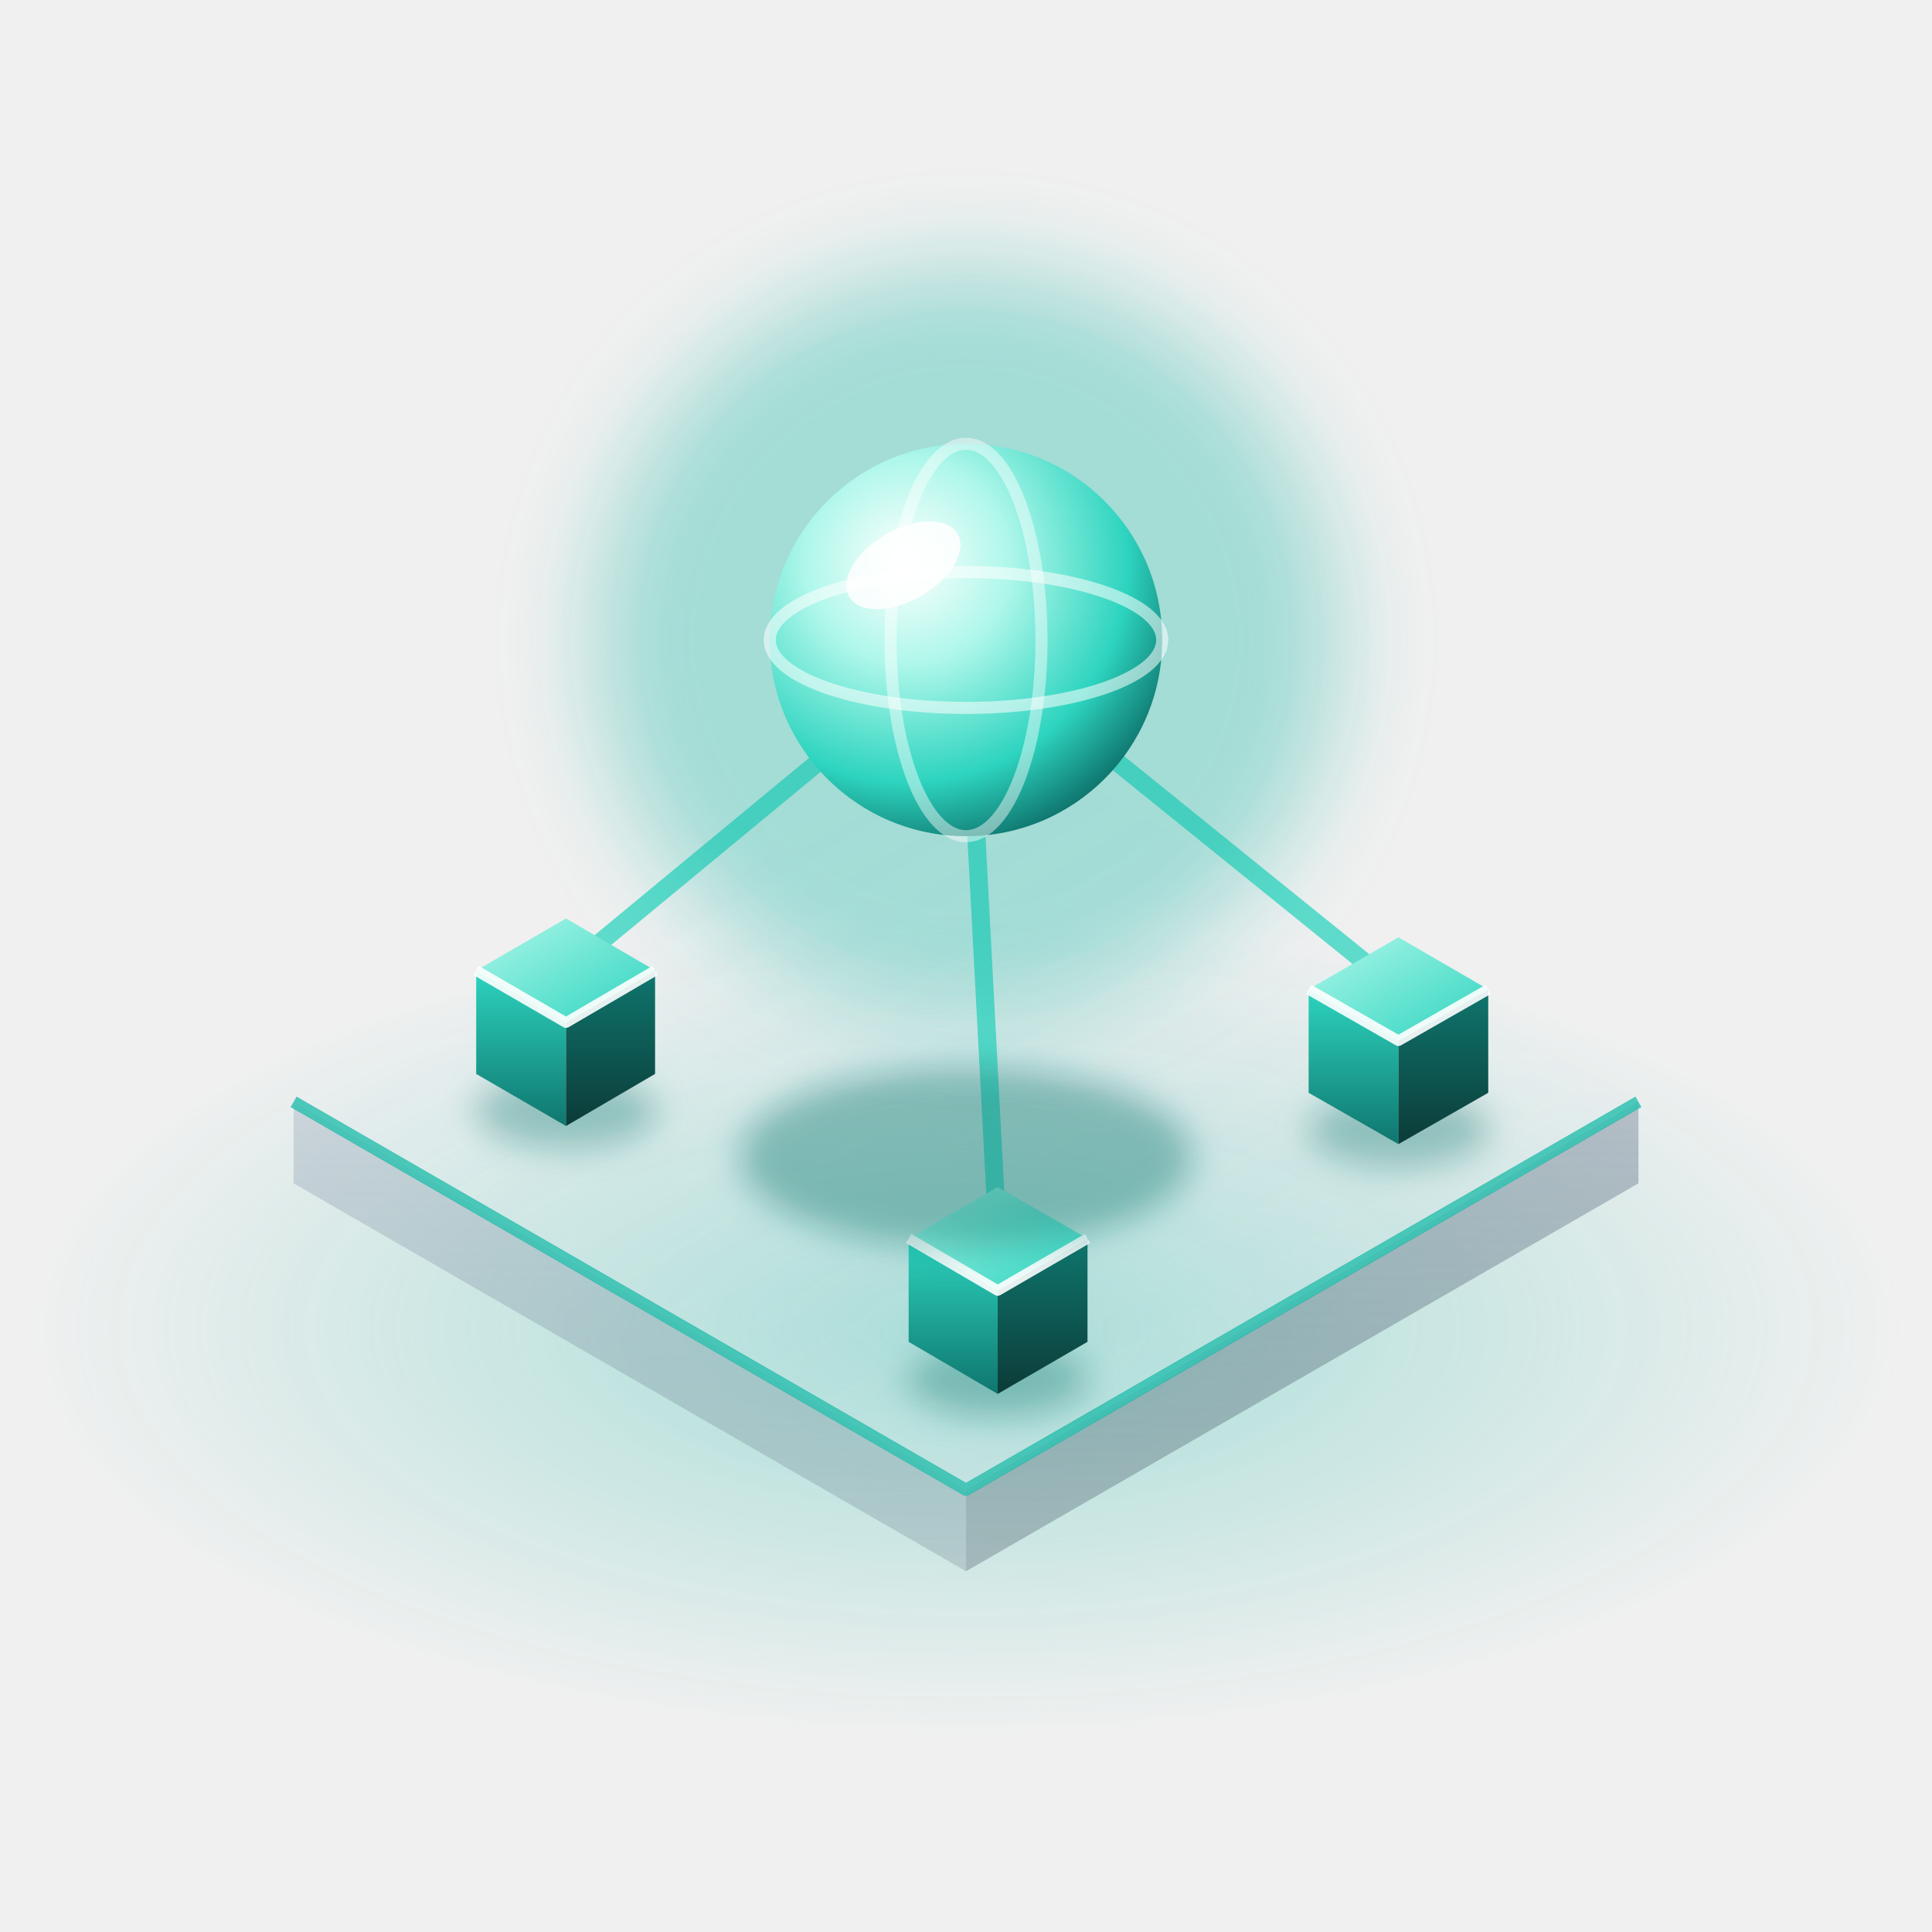
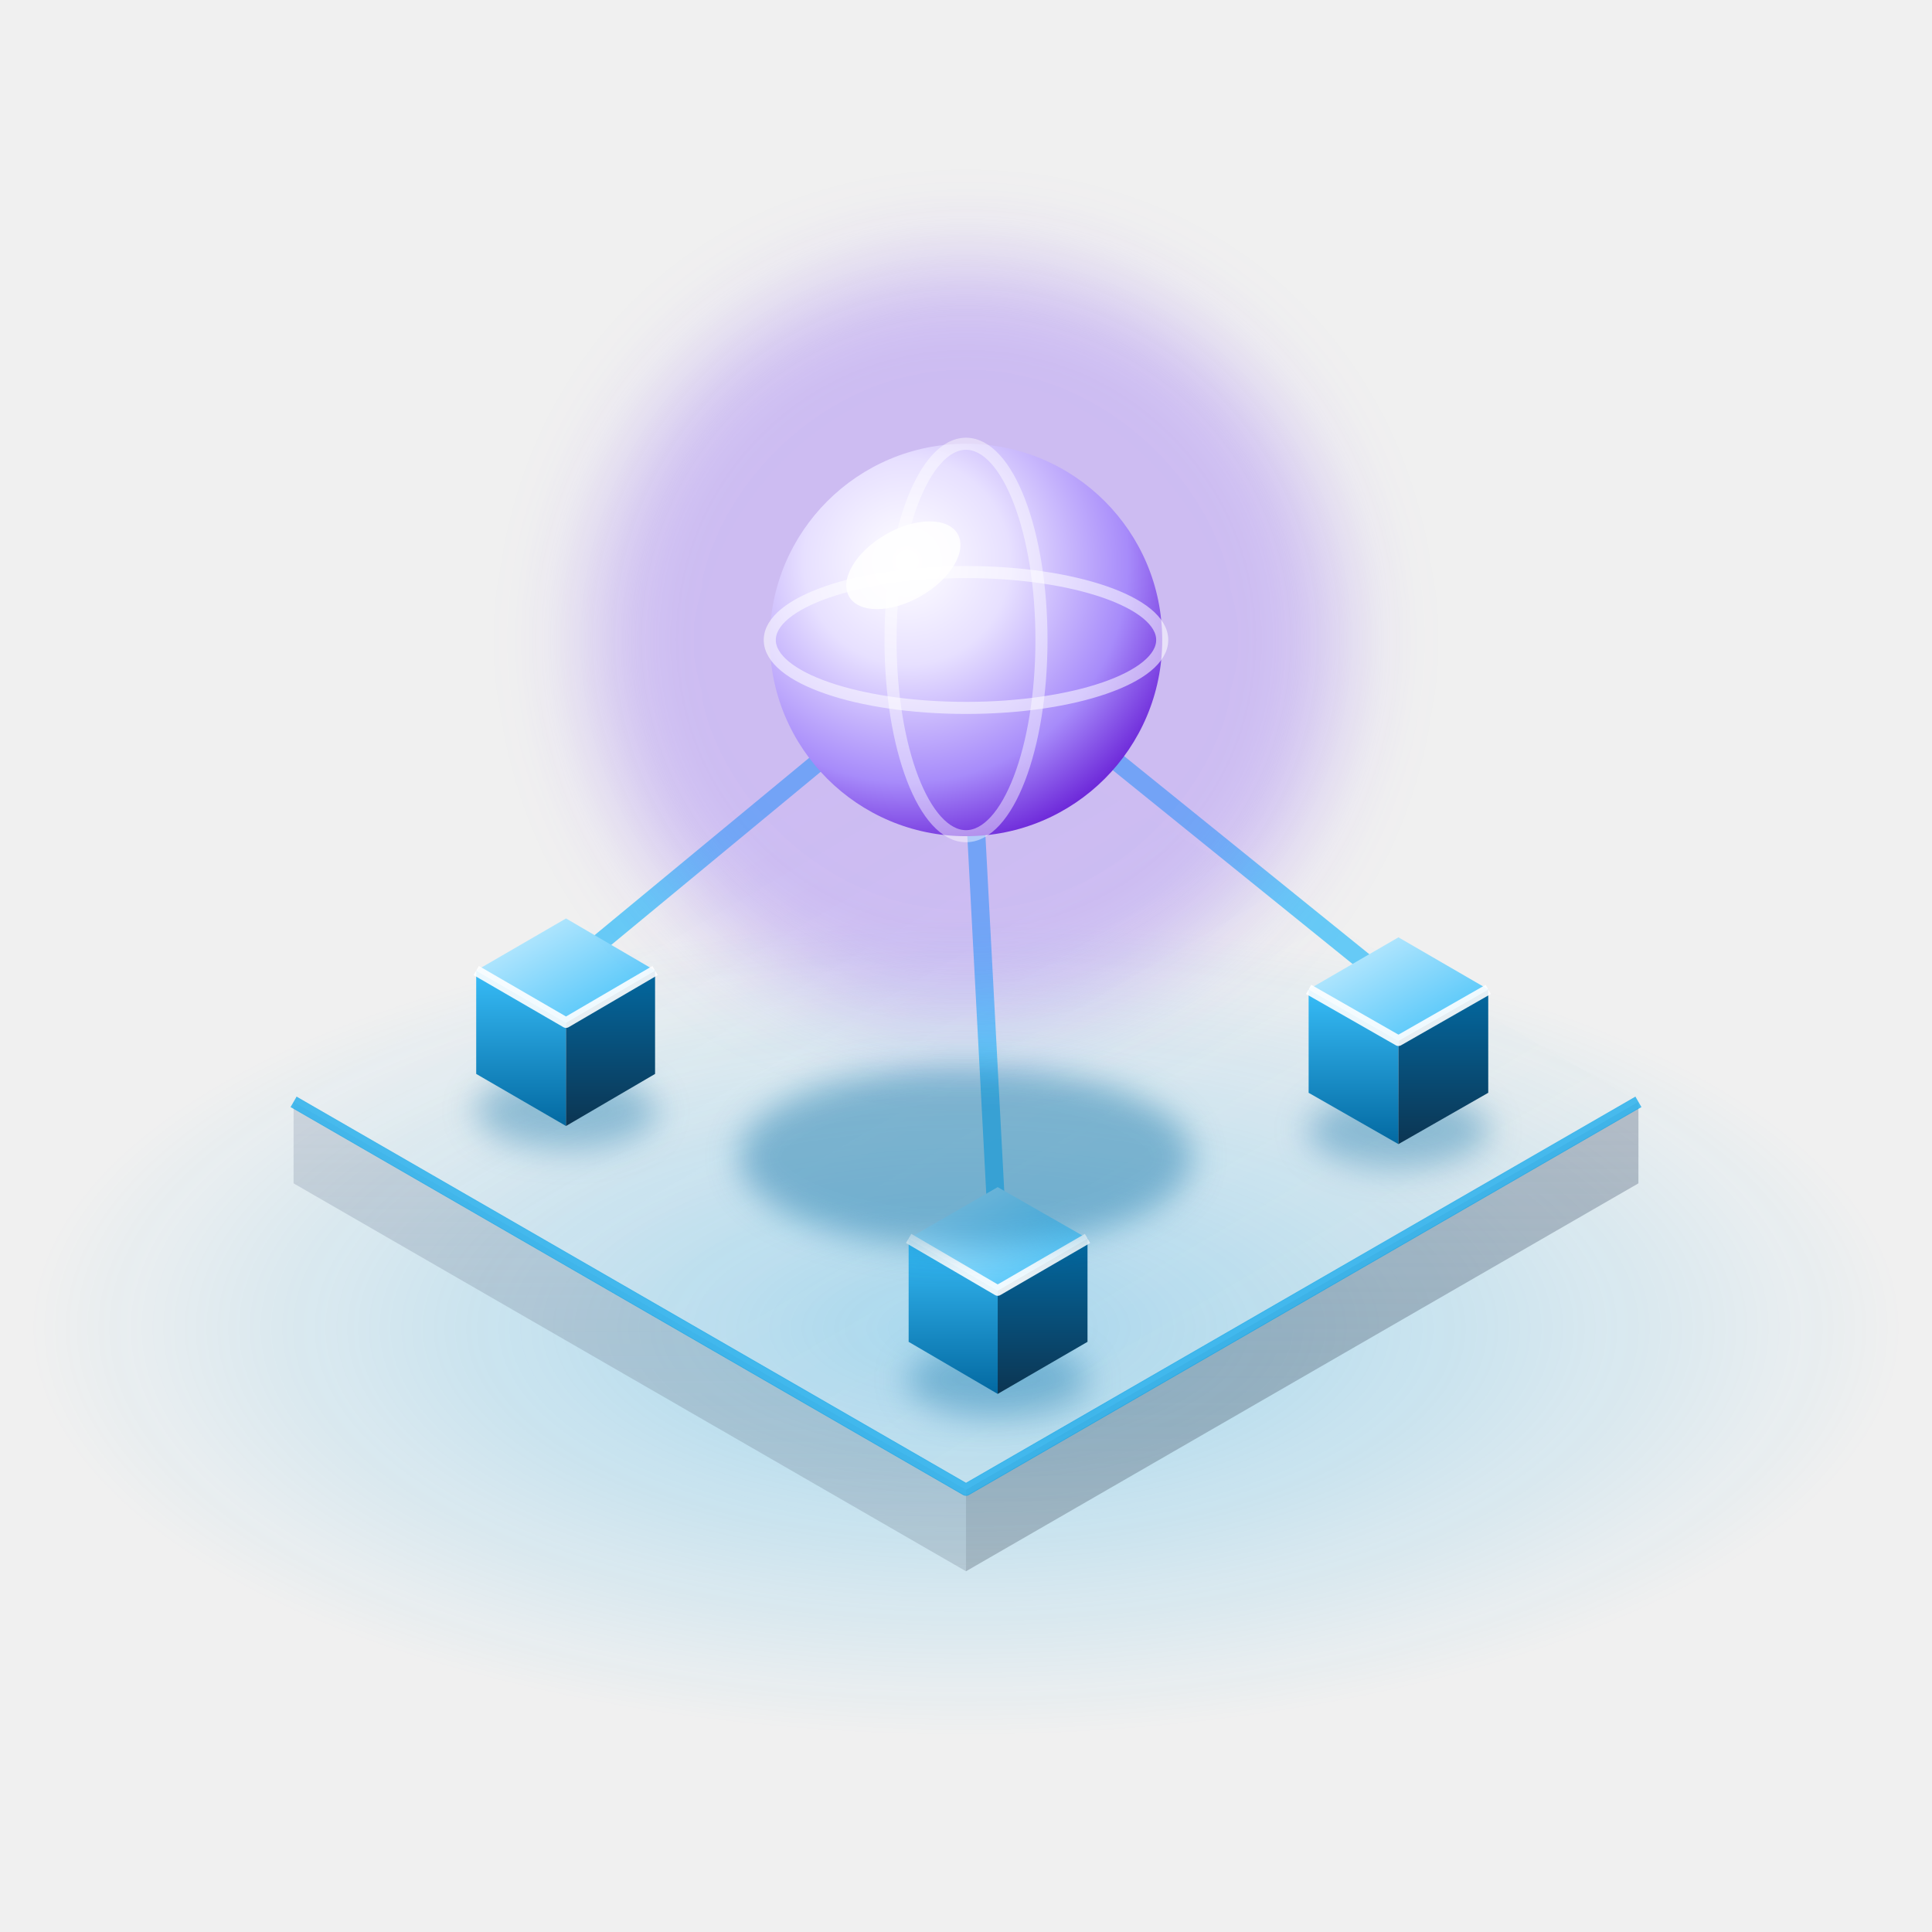
<svg xmlns="http://www.w3.org/2000/svg" viewBox="0 0 256 256" width="256" height="256" fill="none">
  <defs>
    <linearGradient id="netd-top" x1="0" y1="0" x2="1" y2="1">
-       <stop offset="0" stop-color="#aef7ea" stop-opacity="1" />
-       <stop offset="1" stop-color="#2dd4bf" stop-opacity="1" />
+       <stop offset="0" stop-color="#d3f1ff" stop-opacity="1" />
+       <stop offset="1" stop-color="#38bdf8" stop-opacity="1" />
    </linearGradient>
    <linearGradient id="netd-left" x1="0" y1="0" x2="0" y2="1">
-       <stop offset="0" stop-color="#2dd4bf" stop-opacity="1" />
-       <stop offset="1" stop-color="#0f766e" stop-opacity="1" />
+       <stop offset="0" stop-color="#38bdf8" stop-opacity="1" />
+       <stop offset="1" stop-color="#0369a1" stop-opacity="1" />
    </linearGradient>
    <linearGradient id="netd-right" x1="0" y1="0" x2="0" y2="1">
-       <stop offset="0" stop-color="#0f766e" stop-opacity="1" />
-       <stop offset="1" stop-color="#0c3b38" stop-opacity="1" />
+       <stop offset="0" stop-color="#0369a1" stop-opacity="1" />
+       <stop offset="1" stop-color="#0c3552" stop-opacity="1" />
    </linearGradient>
    <linearGradient id="netd-spec" x1="0" y1="0" x2="1" y2="1">
      <stop offset="0" stop-color="#ffffff" stop-opacity="0.55" />
      <stop offset="1" stop-color="#ffffff" stop-opacity="0" />
    </linearGradient>
    <linearGradient id="netd-ptop" x1="0" y1="0" x2="1" y2="1">
      <stop offset="0" stop-color="#f1f5f9" stop-opacity="0.16" />
      <stop offset="1" stop-color="#cbd5e1" stop-opacity="0.06" />
    </linearGradient>
    <linearGradient id="netd-pleft" x1="0" y1="0" x2="0" y2="1">
      <stop offset="0" stop-color="#94a3b8" stop-opacity="0.35" />
      <stop offset="1" stop-color="#475569" stop-opacity="0.2" />
    </linearGradient>
    <linearGradient id="netd-pright" x1="0" y1="0" x2="0" y2="1">
      <stop offset="0" stop-color="#64748b" stop-opacity="0.4" />
      <stop offset="1" stop-color="#1e293b" stop-opacity="0.25" />
    </linearGradient>
    <radialGradient id="netd-halo" cx=".5" cy=".5" r=".5">
-       <stop offset="0" stop-color="#14b8a6" stop-opacity="0.34" />
-       <stop offset="1" stop-color="#14b8a6" stop-opacity="0" />
+       <stop offset="0" stop-color="#0ea5e9" stop-opacity="0.34" />
+       <stop offset="1" stop-color="#0ea5e9" stop-opacity="0" />
    </radialGradient>
    <radialGradient id="netd-orb" cx=".35" cy=".3" r=".75">
      <stop offset="0" stop-color="#ffffff" />
-       <stop offset=".35" stop-color="#aef7ea" />
-       <stop offset=".75" stop-color="#2dd4bf" />
-       <stop offset="1" stop-color="#0f766e" />
+       <stop offset=".35" stop-color="#e7e0ff" />
+       <stop offset=".75" stop-color="#a78bfa" />
+       <stop offset="1" stop-color="#6d28d9" />
    </radialGradient>
    <filter id="netd-blur" x="-50%" y="-50%" width="200%" height="200%">
      <feGaussianBlur stdDeviation="6" />
    </filter>
    <filter id="netd-soft" x="-50%" y="-50%" width="200%" height="200%">
      <feGaussianBlur stdDeviation="2.2" />
    </filter>
  </defs>
  <ellipse cx="128" cy="176.0" rx="124" ry="54" fill="url(#netd-halo)" />
  <polygon points="38.9,156.8 128.0,208.2 128.0,197.4 38.9,146.0" fill="url(#netd-pleft)" />
  <polygon points="217.1,156.8 128.0,208.2 128.0,197.4 217.1,146.0" fill="url(#netd-pright)" />
  <polygon points="128.0,94.5 217.1,146.0 128.0,197.4 38.9,146.0" fill="url(#netd-ptop)" />
  <polyline points="38.9,146.0 128.0,197.4 217.1,146.0" fill="none" stroke="#ffffff" stroke-opacity="0.5" stroke-width="1.4" stroke-linejoin="round" />
-   <polyline points="38.9,146.0 128.0,197.4 217.1,146.0" fill="none" stroke="#14b8a6" stroke-width="1.6" stroke-opacity=".75" stroke-linejoin="round" />
-   <line x1="128.0" y1="84.8" x2="75.0" y2="128.6" stroke="#2dd4bf" stroke-width="2.4" opacity=".75" />
-   <line x1="128.0" y1="84.8" x2="132.2" y2="164.1" stroke="#2dd4bf" stroke-width="2.4" opacity=".75" />
-   <line x1="128.0" y1="84.8" x2="185.3" y2="131.1" stroke="#2dd4bf" stroke-width="2.4" opacity=".75" />
-   <ellipse cx="75.0" cy="147.2" rx="12" ry="5" fill="#0f766e" opacity="0.35" filter="url(#netd-soft)" />
+   <polyline points="38.9,146.0 128.0,197.4 217.1,146.0" fill="none" stroke="#0ea5e9" stroke-width="1.6" stroke-opacity=".75" stroke-linejoin="round" />
+   <line x1="128.0" y1="84.8" x2="75.0" y2="128.6" stroke="#38bdf8" stroke-width="2.4" opacity=".75" />
+   <line x1="128.0" y1="84.8" x2="132.2" y2="164.1" stroke="#38bdf8" stroke-width="2.4" opacity=".75" />
+   <line x1="128.0" y1="84.8" x2="185.3" y2="131.1" stroke="#38bdf8" stroke-width="2.4" opacity=".75" />
+   <ellipse cx="75.0" cy="147.2" rx="12" ry="5" fill="#0369a1" opacity="0.35" filter="url(#netd-soft)" />
  <polygon points="63.1,142.3 75.0,149.2 75.0,135.5 63.1,128.6" fill="url(#netd-left)" />
  <polygon points="86.8,142.3 75.0,149.2 75.0,135.5 86.8,128.6" fill="url(#netd-right)" />
  <polygon points="75.0,121.7 86.8,128.6 75.0,135.5 63.1,128.6" fill="url(#netd-top)" />
  <polyline points="63.1,128.6 75.0,135.5 86.8,128.6" fill="none" stroke="#ffffff" stroke-opacity="0.9" stroke-width="1.4" stroke-linejoin="round" />
-   <ellipse cx="132.2" cy="182.8" rx="12" ry="5" fill="#0f766e" opacity="0.35" filter="url(#netd-soft)" />
+   <ellipse cx="132.2" cy="182.8" rx="12" ry="5" fill="#0369a1" opacity="0.35" filter="url(#netd-soft)" />
  <polygon points="120.4,177.8 132.2,184.7 132.2,171.0 120.4,164.1" fill="url(#netd-left)" />
  <polygon points="144.1,177.8 132.2,184.7 132.2,171.0 144.1,164.1" fill="url(#netd-right)" />
  <polygon points="132.2,157.3 144.1,164.1 132.2,171.0 120.4,164.1" fill="url(#netd-top)" />
  <polyline points="120.4,164.1 132.2,171.0 144.1,164.1" fill="none" stroke="#ffffff" stroke-opacity="0.9" stroke-width="1.4" stroke-linejoin="round" />
-   <ellipse cx="185.3" cy="149.7" rx="12" ry="5" fill="#0f766e" opacity="0.35" filter="url(#netd-soft)" />
+   <ellipse cx="185.3" cy="149.7" rx="12" ry="5" fill="#0369a1" opacity="0.35" filter="url(#netd-soft)" />
  <polygon points="173.4,144.8 185.3,151.6 185.3,137.9 173.4,131.1" fill="url(#netd-left)" />
  <polygon points="197.2,144.8 185.3,151.6 185.3,137.9 197.2,131.1" fill="url(#netd-right)" />
  <polygon points="185.3,124.2 197.2,131.1 185.3,137.9 173.4,131.1" fill="url(#netd-top)" />
  <polyline points="173.4,131.1 185.3,137.9 197.2,131.1" fill="none" stroke="#ffffff" stroke-opacity="0.9" stroke-width="1.4" stroke-linejoin="round" />
-   <ellipse cx="128.0" cy="153.3" rx="30" ry="12" fill="#0f766e" opacity="0.4" filter="url(#netd-soft)" />
-   <circle cx="128.0" cy="84.8" r="49.4" fill="#14b8a6" opacity=".35" filter="url(#netd-blur)" />
+   <ellipse cx="128.0" cy="153.3" rx="30" ry="12" fill="#0369a1" opacity="0.4" filter="url(#netd-soft)" />
+   <circle cx="128.0" cy="84.8" r="49.4" fill="#8b5cf6" opacity=".35" filter="url(#netd-blur)" />
  <circle cx="128.0" cy="84.8" r="26.0" fill="url(#netd-orb)" />
  <ellipse cx="119.7" cy="74.9" rx="8.3" ry="4.7" fill="#fff" opacity=".85" transform="rotate(-30 119.7 74.9)" />
  <ellipse cx="128.0" cy="84.8" rx="26" ry="9" fill="none" stroke="#fff" stroke-opacity=".55" stroke-width="1.6" />
  <ellipse cx="128.0" cy="84.8" rx="10" ry="26" fill="none" stroke="#fff" stroke-opacity=".45" stroke-width="1.6" />
</svg>
